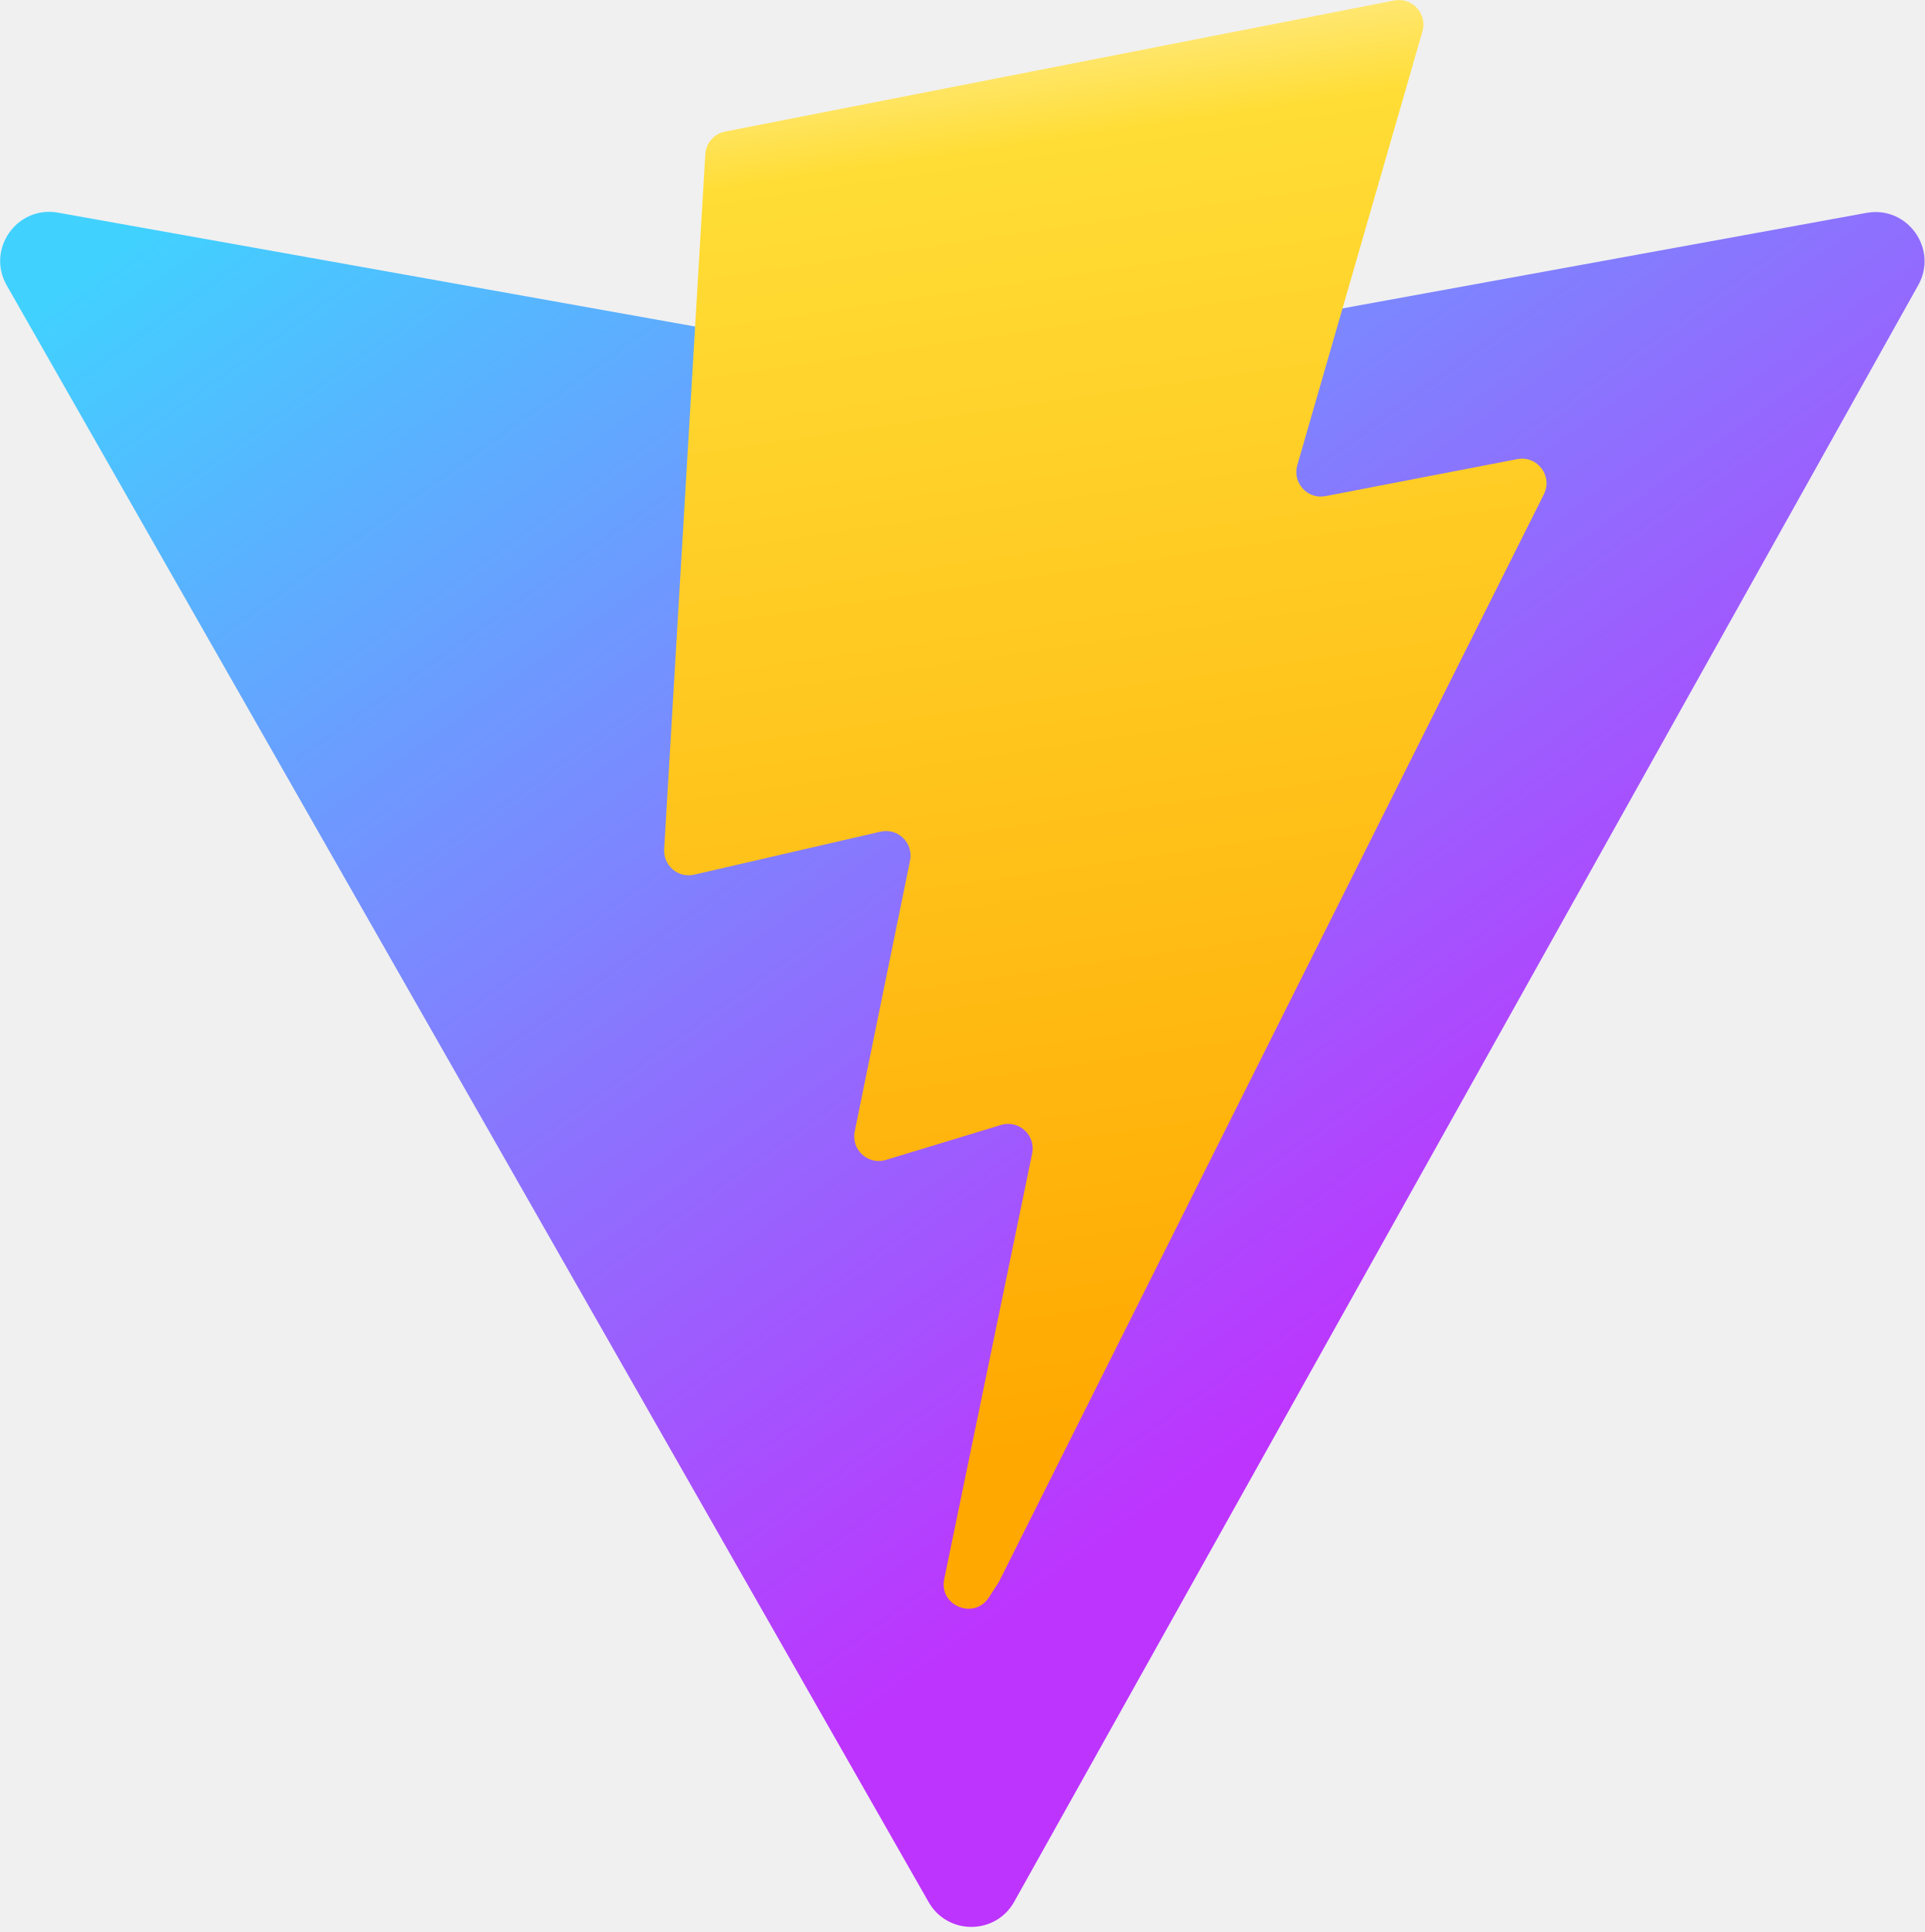
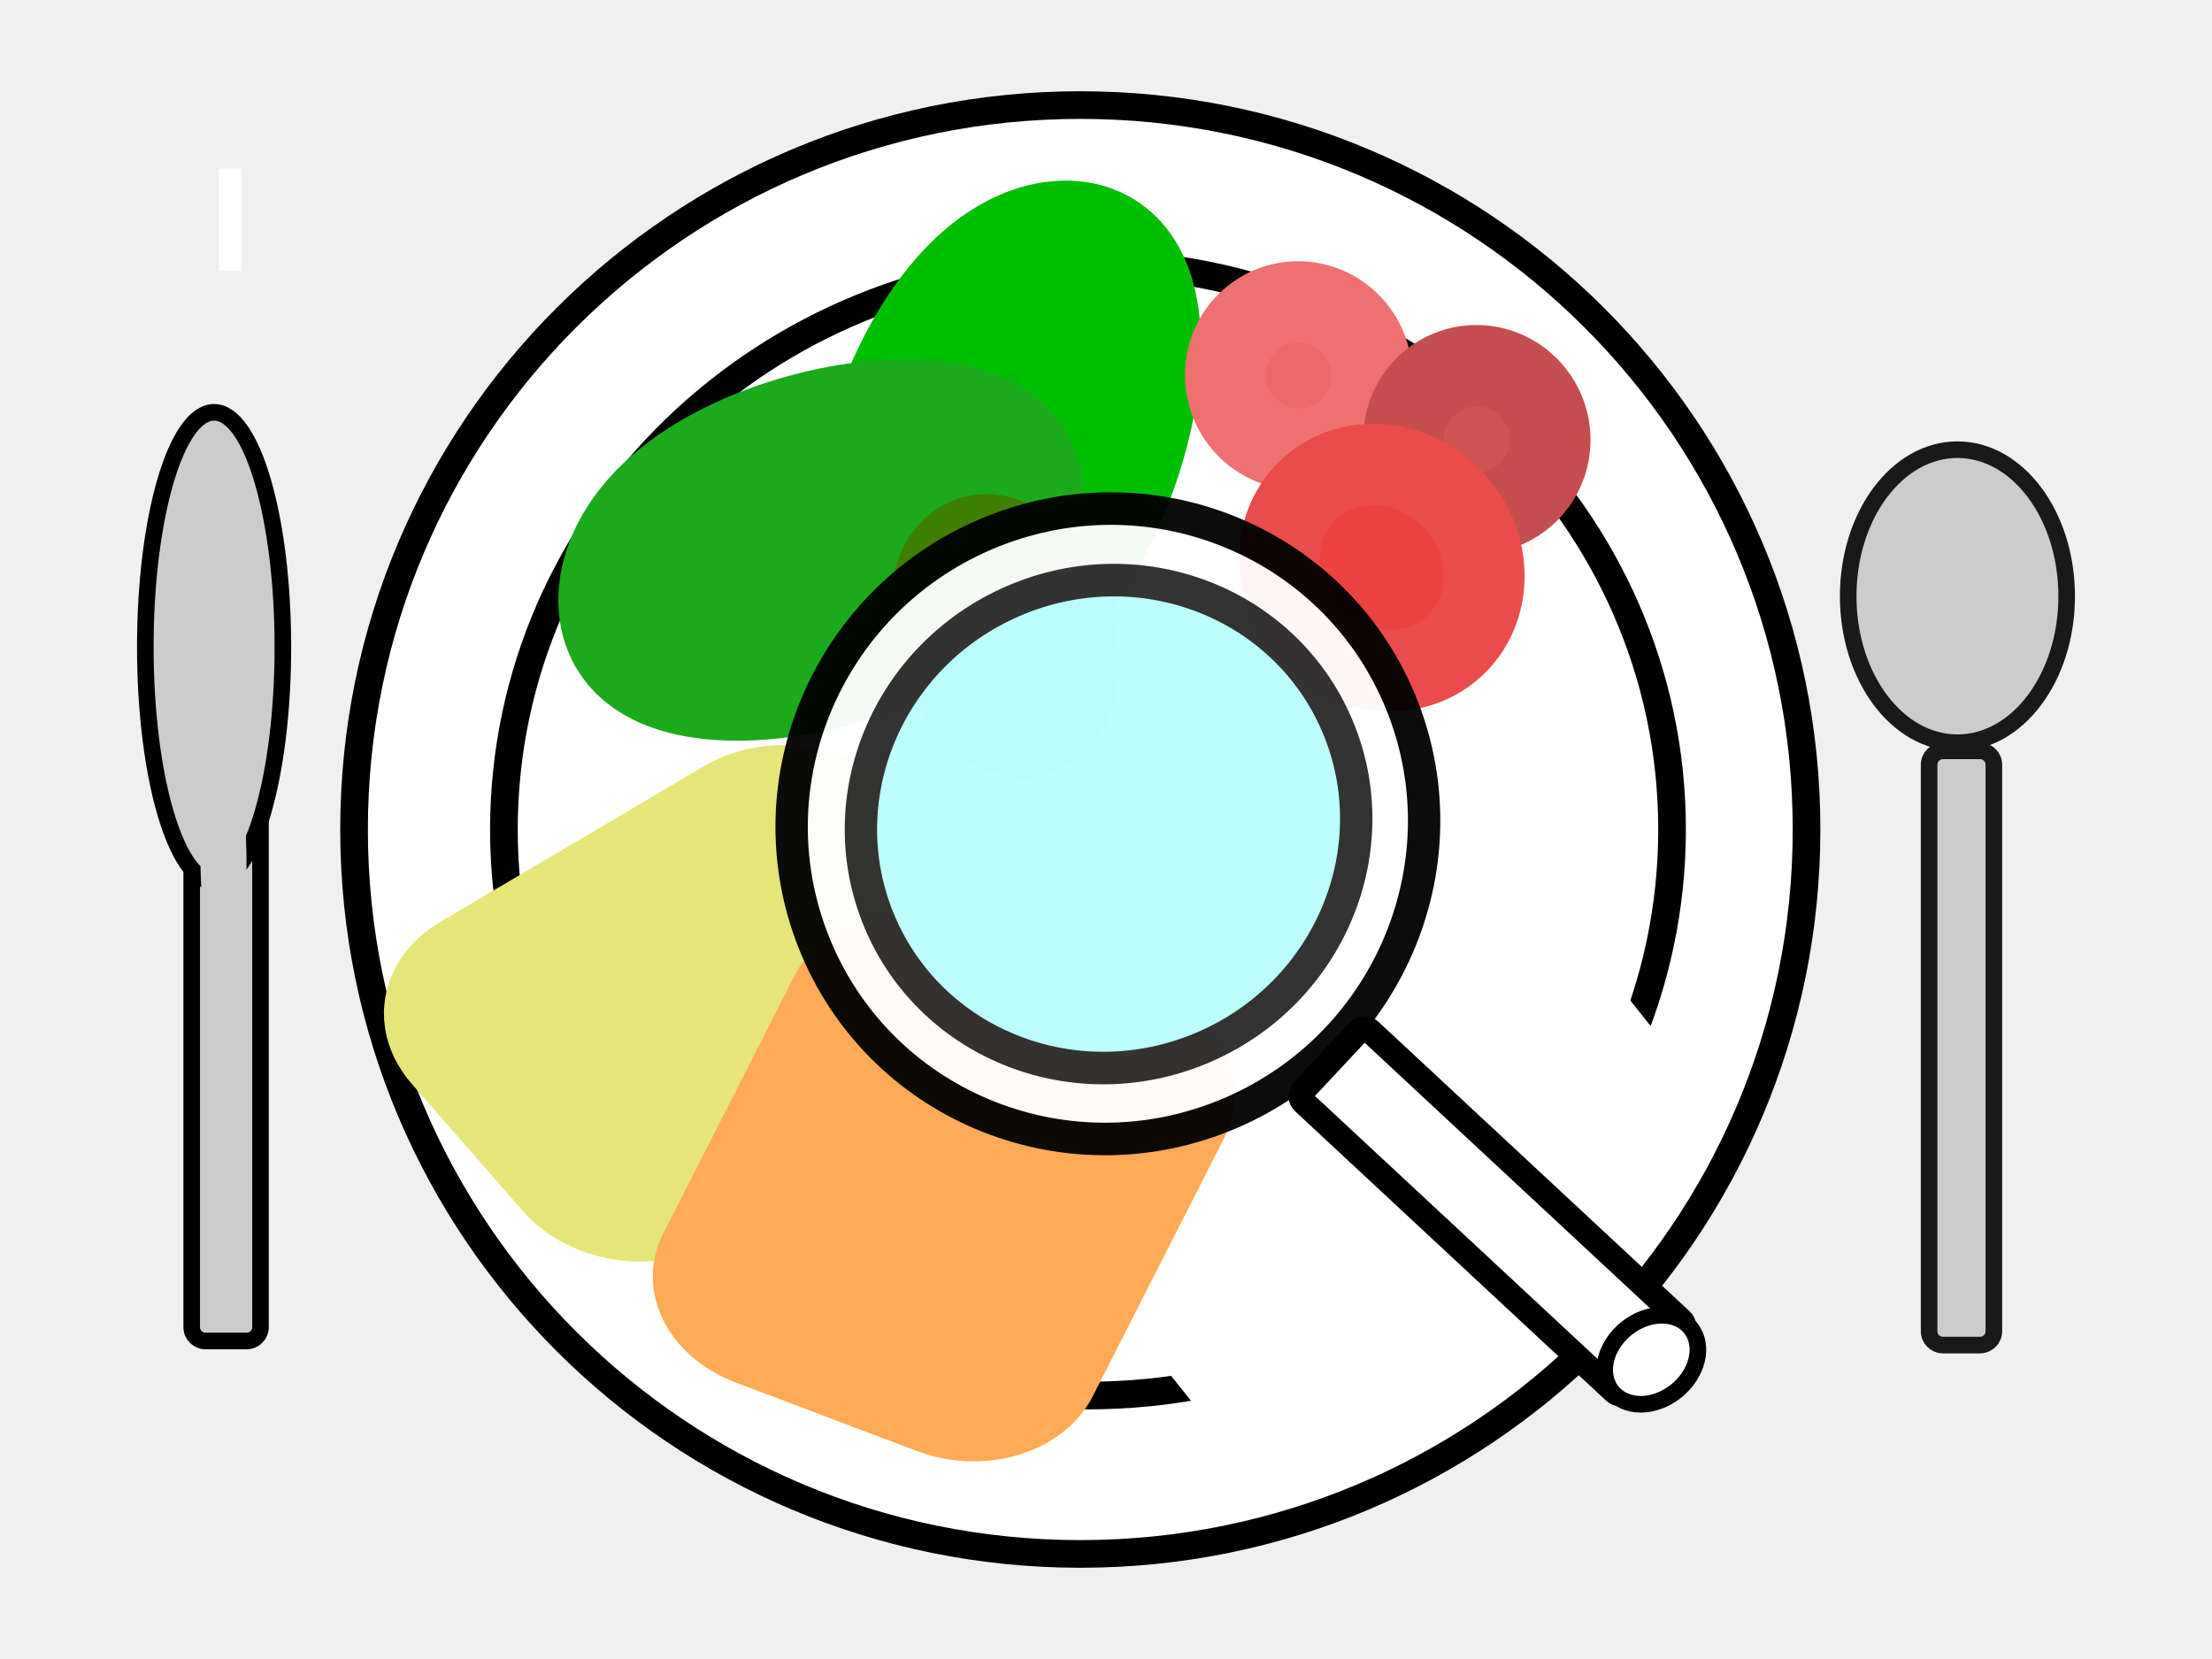
- <svg xmlns="http://www.w3.org/2000/svg" aria-hidden="true" role="img" class="iconify iconify--logos" width="31.88" height="32" preserveAspectRatio="xMidYMid meet" viewBox="0 0 256 257">
-   <defs>
-     <linearGradient id="IconifyId1813088fe1fbc01fb466" x1="-.828%" x2="57.636%" y1="7.652%" y2="78.411%">
-       <stop offset="0%" stop-color="#41D1FF" />
-       <stop offset="100%" stop-color="#BD34FE" />
-     </linearGradient>
-     <linearGradient id="IconifyId1813088fe1fbc01fb467" x1="43.376%" x2="50.316%" y1="2.242%" y2="89.03%">
-       <stop offset="0%" stop-color="#FFEA83" />
-       <stop offset="8.333%" stop-color="#FFDD35" />
-       <stop offset="100%" stop-color="#FFA800" />
-     </linearGradient>
-   </defs>
-   <path fill="url(#IconifyId1813088fe1fbc01fb466)" d="M255.153 37.938L134.897 252.976c-2.483 4.44-8.862 4.466-11.382.048L.875 37.958c-2.746-4.814 1.371-10.646 6.827-9.67l120.385 21.517a6.537 6.537 0 0 0 2.322-.004l117.867-21.483c5.438-.991 9.574 4.796 6.877 9.62Z" />
-   <path fill="url(#IconifyId1813088fe1fbc01fb467)" d="M185.432.063L96.44 17.501a3.268 3.268 0 0 0-2.634 3.014l-5.474 92.456a3.268 3.268 0 0 0 3.997 3.378l24.777-5.718c2.318-.535 4.413 1.507 3.936 3.838l-7.361 36.047c-.495 2.426 1.782 4.5 4.151 3.78l15.304-4.649c2.372-.72 4.652 1.36 4.15 3.788l-11.698 56.621c-.732 3.542 3.979 5.473 5.943 2.437l1.313-2.028l72.516-144.72c1.215-2.423-.88-5.186-3.54-4.672l-25.505 4.922c-2.396.462-4.435-1.77-3.759-4.114l16.646-57.705c.677-2.35-1.37-4.583-3.769-4.113Z" />
+ <svg xmlns="http://www.w3.org/2000/svg" width="800" height="600">
+   <g>
+     <rect fill="#ffffff" stroke="#ffffff" stroke-width="6" x="82.212" y="64.009" width="2" height="31.001" id="svg_72" />
+     <rect fill="#ffffff" stroke="#ffffff" stroke-width="6" x="82.212" y="64.009" width="2" height="31.001" id="svg_73" />
+     <ellipse fill="#ffffff" stroke="#b2b2b2" stroke-width="2" cx="400" cy="300" id="svg_79" />
+     <g stroke="null" id="svg_1">
+       <g stroke="null" id="svg_64">
+         <g stroke="null" id="svg_60">
+           <g stroke="null" id="svg_53">
+             <g stroke="null" id="svg_27">
+               <ellipse stroke="#000" fill="#fff" cx="390.705" cy="300" id="svg_7" rx="262.656" ry="262" stroke-width="10" />
+               <ellipse stroke="#000" fill="#fff" cx="393.484" cy="300" id="svg_5" rx="211.237" ry="204.709" stroke-width="10" />
+             </g>
+             <rect stroke="#ffffff" fill="none" stroke-width="99" x="383.628" y="279.764" width="55.001" height="26.001" id="svg_38" transform="matrix(1.08488 -0.873289 0.868528 1.09083 -216.311 441.005)" />
+           </g>
+           <g stroke="null" transform="matrix(-1.03734 1.03812 -1.03203 -1.04347 974.298 154.16)" id="svg_45">
+             <ellipse stroke="#00bf00" fill="#fff" cx="407.063" cy="205.957" id="svg_42" rx="27.501" ry="11.5" stroke-width="50" transform="matrix(1.14029 -0.589761 0.693562 0.969628 -308.162 331.64)" />
+             <ellipse stroke="#1baa1b" fill="#fff" cx="236.71" cy="387.689" id="svg_43" rx="27.501" ry="11.5" stroke-width="50" transform="matrix(1.07612 0.671304 -0.789456 0.915067 400.903 -208.775)" />
+             <path stroke="#3f7f00" fill="#fff" stroke-width="30" opacity="undefined" d="m343.979,261.336c-4.267,10.57 -12.92,17.615 -19.336,15.742c-6.415,-1.873 -8.155,-11.951 -3.888,-22.521c4.267,-10.57 12.92,-17.615 19.336,-15.742c6.415,1.873 8.155,11.951 3.888,22.521z" id="svg_44" />
+           </g>
+           <g stroke="null" transform="matrix(1.02959 1.0459 -1.03976 1.03567 339.774 -396.408)" id="svg_51">
+             <ellipse stroke="#ef7070" fill="#ea6969" stroke-width="20" cx="319.394" cy="191.352" id="svg_48" rx="18.145" ry="18.028" />
+             <ellipse stroke="#c44e4e" fill="#ce5454" stroke-width="20" cx="361.538" cy="171.07" id="svg_49" rx="18.145" ry="18.028" />
+             <ellipse stroke="#ea4b4b" fill="#ed4040" stroke-width="20" cx="367.391" cy="209.943" id="svg_50" rx="26.34" ry="24.226" />
+           </g>
+           <g stroke="null" transform="matrix(-0.144528 1.46471 -1.45611 -0.145382 919.7 107.338)" id="svg_52">
+             <rect stroke="#e5e579" fill="#fff" stroke-width="50" x="177.526" y="326.402" width="40.001" height="68.002" id="svg_46" rx="2" transform="matrix(0.79066 -0.847724 0.698877 0.959055 -190.587 255.051)" />
+             <rect stroke="#ffaa56" fill="#fff" stroke-width="50" x="219.214" y="246.489" width="40.001" height="68.002" id="svg_47" rx="1" transform="matrix(0.324985 -1.2178 1.00397 0.3942 -102.833 552.552)" />
+           </g>
+         </g>
+         <g stroke="null" id="svg_63">
+           <g stroke="null" id="svg_59">
+             <ellipse stroke="#000" transform="matrix(1.34613 -0.577058 0.573669 1.35408 -161.791 207.259)" fill="#ffffff" stroke-width="8" cx="329.47" cy="207.37" id="svg_13" rx="78.302" ry="77.272" opacity="0.95" />
+             <ellipse stroke="#000" transform="matrix(1.34613 -0.577058 0.573669 1.35408 -161.813 207.366)" fill="#aaffff" stroke-width="8" cx="329.641" cy="207.444" id="svg_18" rx="61.475" ry="59.647" opacity="0.8" />
+           </g>
+           <g stroke="null" id="svg_61">
+             <rect stroke="#000" fill="#ffffff" stroke-width="6" x="292.836" y="413.388" width="106.527" height="23.668" id="svg_24" transform="matrix(1.0977 1.02141 -1.01756 1.08914 592.513 -378.551)" rx="2" />
+             <path stroke="#000" fill="#ffffff" stroke-width="6" opacity="undefined" d="m601.552,505.993c-8.998,4.174 -18.227,1.195 -20.623,-6.658c-2.396,-7.853 2.953,-17.595 11.951,-21.77c8.998,-4.174 18.227,-1.195 20.623,6.658c2.396,7.853 -2.953,17.595 -11.951,21.77z" id="svg_25" />
+           </g>
+         </g>
+       </g>
+       <g stroke="null" id="svg_68">
+         <ellipse stroke="#191919" fill="#cccccc" stroke-width="6" cx="707.935" cy="215.625" id="svg_65" rx="39.509" ry="52.99" />
+         <rect stroke="#191919" fill="#cccccc" stroke-width="6" x="697.692" y="271.559" width="23.413" height="214.904" id="svg_66" rx="5" />
+       </g>
+       <g stroke="null" id="svg_91">
+         <g stroke="null" id="svg_85">
+           <rect stroke="#000000" fill="#cccccc" stroke-width="6" x="69.332" y="273.182" width="24.876" height="211.81" id="svg_70" rx="5" />
+           <ellipse stroke="#000000" fill="#cccccc" cx="77.432" cy="233.991" id="svg_84" rx="24.876" ry="84.869" stroke-width="6" />
+         </g>
+         <ellipse stroke="#cccccc" fill="#cccccc" stroke-width="2" cx="80.841" cy="311.461" id="svg_90" rx="7.316" ry="33.85" />
+       </g>
+     </g>
+   </g>
</svg>
